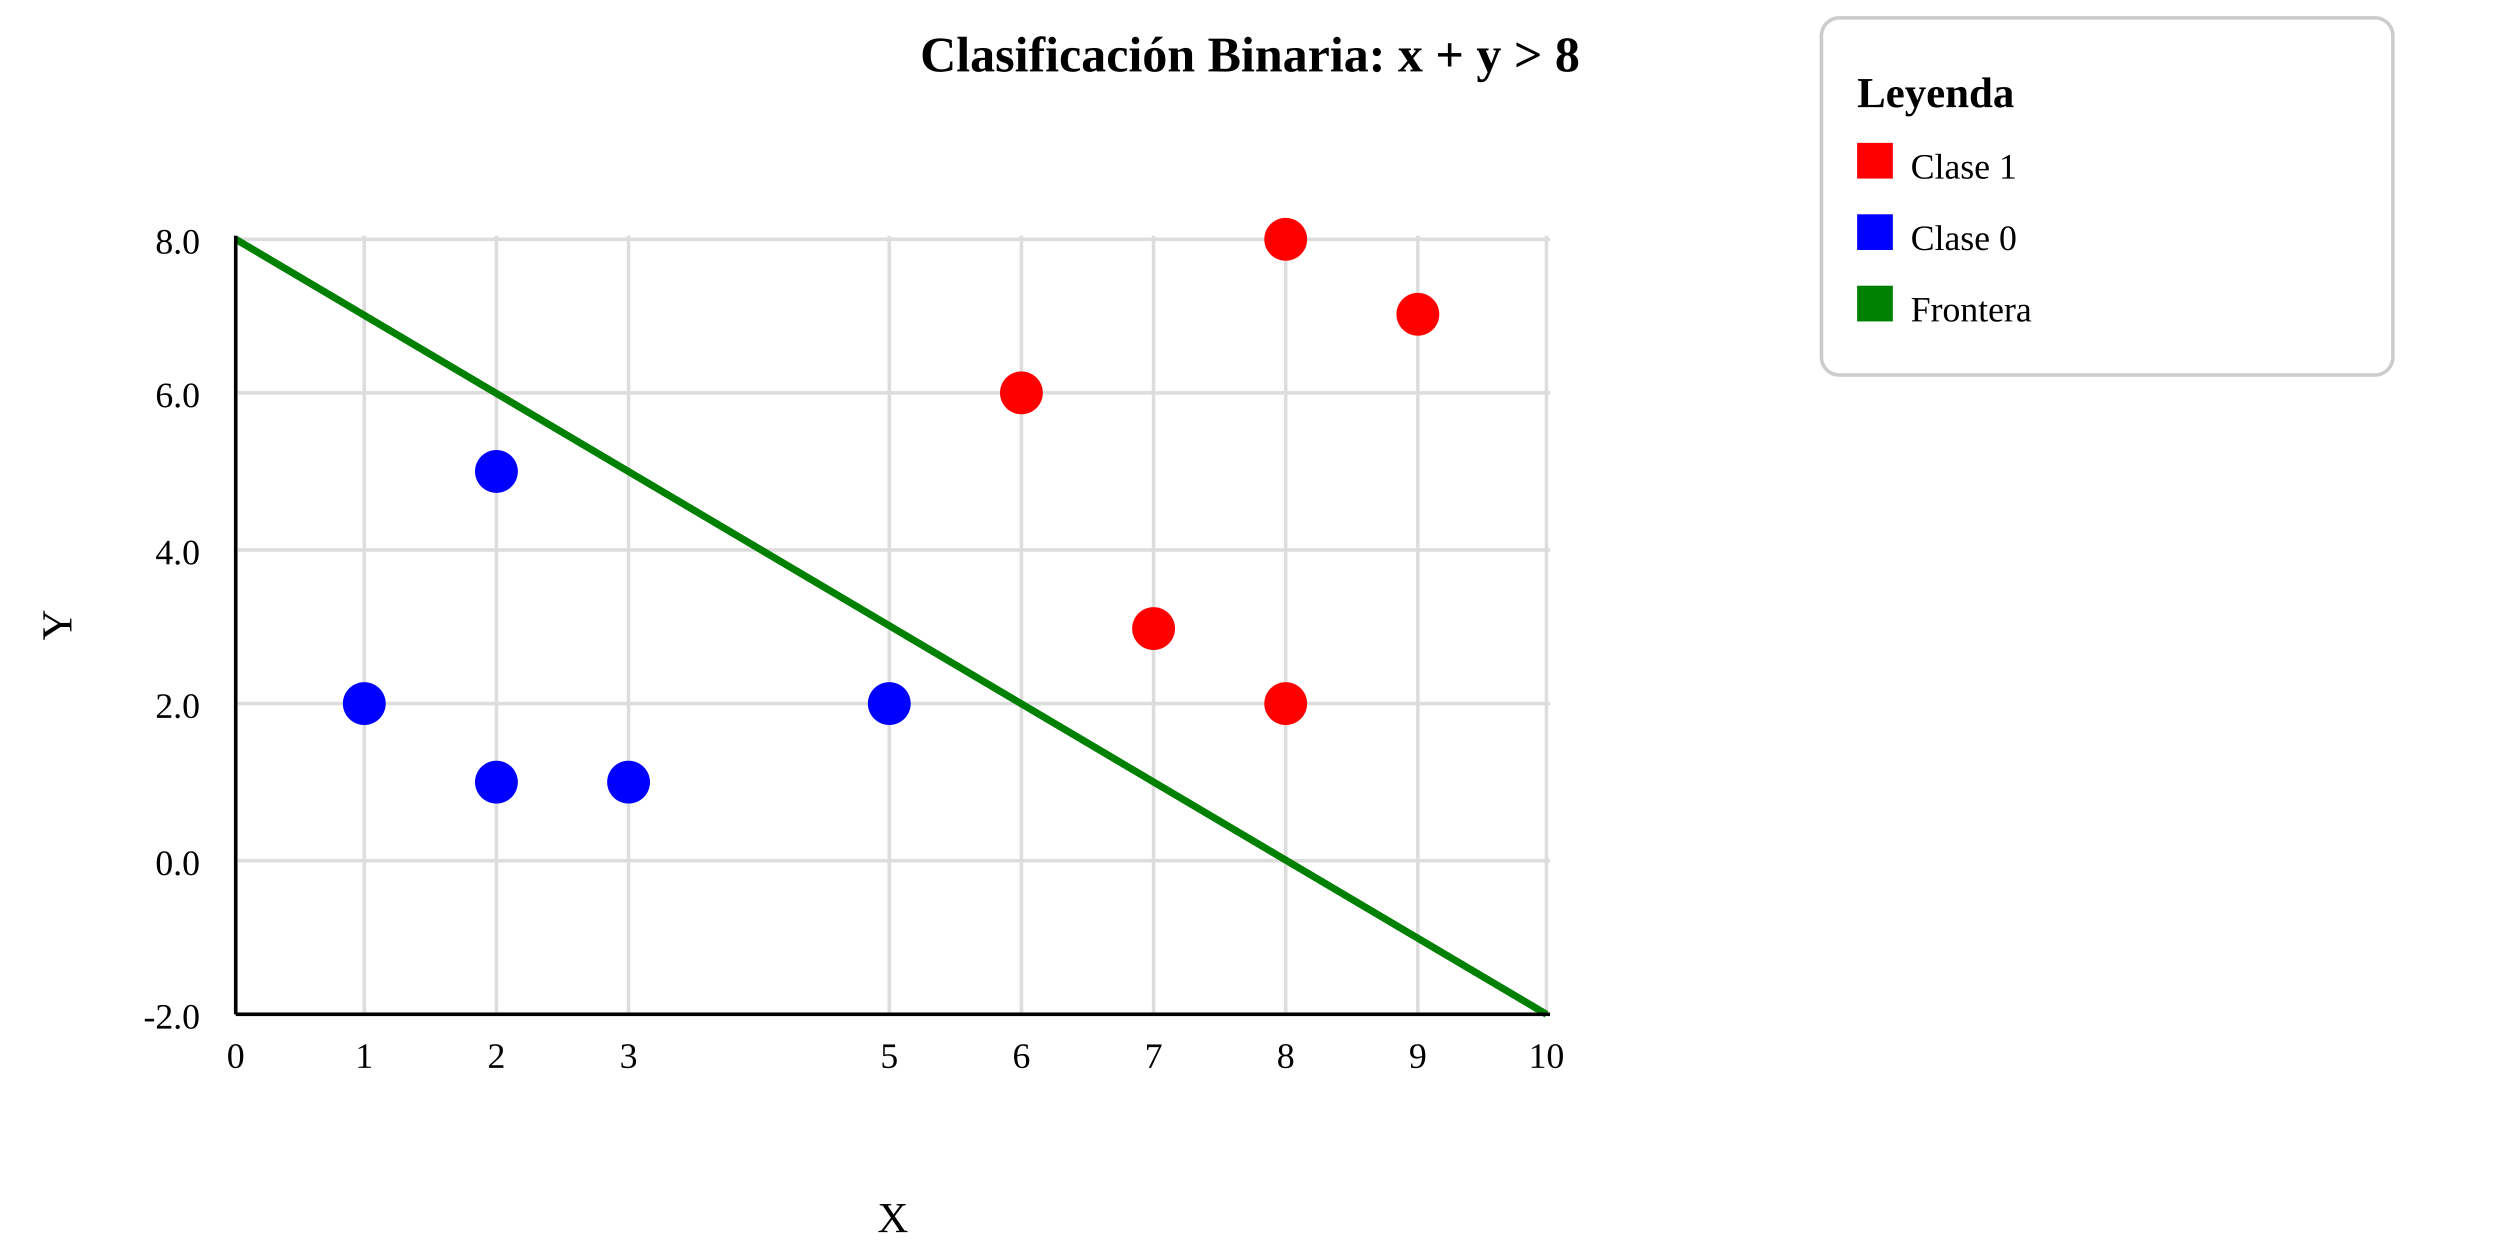
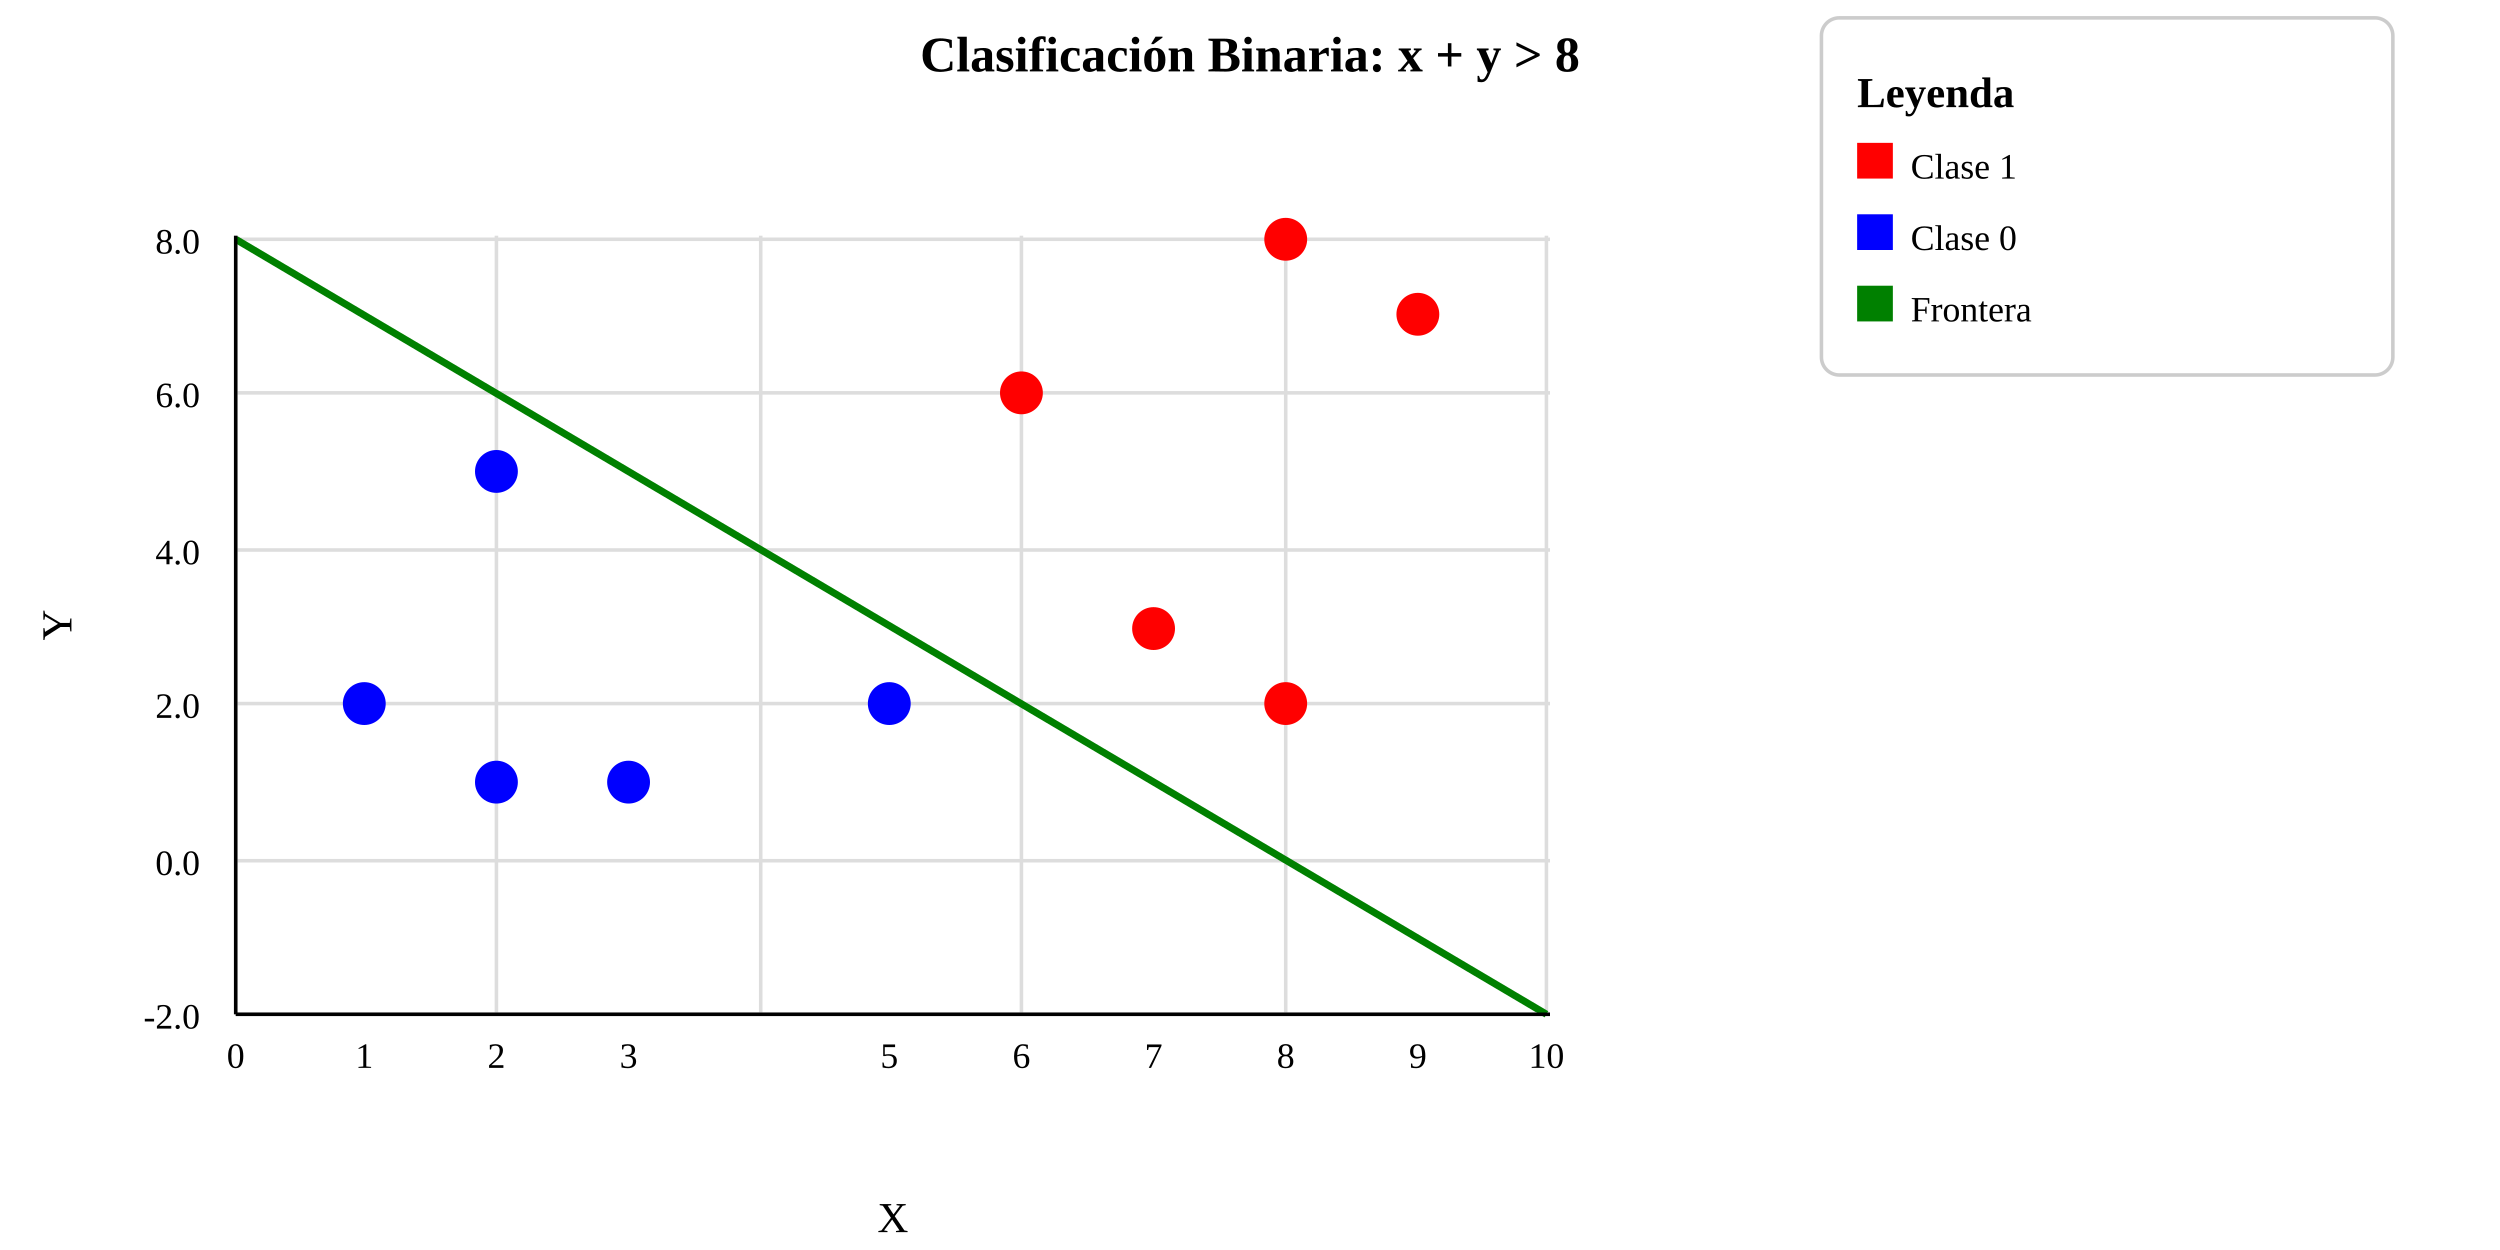
<svg xmlns="http://www.w3.org/2000/svg" width="700" height="350">
  <rect x="0" y="0" width="700" height="350" fill="white" />
  <line x1="66" y1="284" x2="434" y2="284" stroke="#ddd" stroke-width="1" />
  <line x1="66" y1="241" x2="434" y2="241" stroke="#ddd" stroke-width="1" />
  <line x1="66" y1="197" x2="434" y2="197" stroke="#ddd" stroke-width="1" />
  <line x1="66" y1="154" x2="434" y2="154" stroke="#ddd" stroke-width="1" />
  <line x1="66" y1="110" x2="434" y2="110" stroke="#ddd" stroke-width="1" />
  <line x1="66" y1="67" x2="434" y2="67" stroke="#ddd" stroke-width="1" />
  <line x1="66" y1="66" x2="66" y2="284" stroke="#ddd" stroke-width="1" />
-   <line x1="102" y1="66" x2="102" y2="284" stroke="#ddd" stroke-width="1" />
  <line x1="139" y1="66" x2="139" y2="284" stroke="#ddd" stroke-width="1" />
-   <line x1="176" y1="66" x2="176" y2="284" stroke="#ddd" stroke-width="1" />
-   <line x1="249" y1="66" x2="249" y2="284" stroke="#ddd" stroke-width="1" />
+   <line x1="213" y1="66" x2="213" y2="284" stroke="#ddd" stroke-width="1" />
  <line x1="286" y1="66" x2="286" y2="284" stroke="#ddd" stroke-width="1" />
-   <line x1="323" y1="66" x2="323" y2="284" stroke="#ddd" stroke-width="1" />
  <line x1="360" y1="66" x2="360" y2="284" stroke="#ddd" stroke-width="1" />
-   <line x1="397" y1="66" x2="397" y2="284" stroke="#ddd" stroke-width="1" />
  <line x1="433" y1="66" x2="433" y2="284" stroke="#ddd" stroke-width="1" />
  <circle cx="286" cy="110" r="6" fill="red" />
  <circle cx="323" cy="176" r="6" fill="red" />
  <circle cx="360" cy="67" r="6" fill="red" />
  <circle cx="397" cy="88" r="6" fill="red" />
  <circle cx="360" cy="197" r="6" fill="red" />
  <circle cx="102" cy="197" r="6" fill="blue" />
  <circle cx="139" cy="219" r="6" fill="blue" />
  <circle cx="176" cy="219" r="6" fill="blue" />
  <circle cx="139" cy="132" r="6" fill="blue" />
  <circle cx="249" cy="197" r="6" fill="blue" />
  <line x1="66" y1="67" x2="433" y2="284" stroke="green" stroke-width="2" />
  <line x1="66" y1="284" x2="434" y2="284" stroke="black" stroke-width="1" />
  <line x1="66" y1="66" x2="66" y2="284" stroke="black" stroke-width="1" />
  <text x="56" y="288" font-size="10" text-anchor="end">-2.0</text>
  <text x="56" y="245" font-size="10" text-anchor="end">0.0</text>
  <text x="56" y="201" font-size="10" text-anchor="end">2.0</text>
  <text x="56" y="158" font-size="10" text-anchor="end">4.0</text>
  <text x="56" y="114" font-size="10" text-anchor="end">6.0</text>
  <text x="56" y="71" font-size="10" text-anchor="end">8.0</text>
  <text x="66" y="299" font-size="10" text-anchor="middle">0</text>
  <text x="102" y="299" font-size="10" text-anchor="middle">1</text>
  <text x="139" y="299" font-size="10" text-anchor="middle">2</text>
  <text x="176" y="299" font-size="10" text-anchor="middle">3</text>
  <text x="249" y="299" font-size="10" text-anchor="middle">5</text>
  <text x="286" y="299" font-size="10" text-anchor="middle">6</text>
  <text x="323" y="299" font-size="10" text-anchor="middle">7</text>
  <text x="360" y="299" font-size="10" text-anchor="middle">8</text>
  <text x="397" y="299" font-size="10" text-anchor="middle">9</text>
  <text x="433" y="299" font-size="10" text-anchor="middle">10</text>
  <text x="350" y="20" font-size="14" text-anchor="middle" font-weight="bold">Clasificación Binaria: x + y &gt; 8</text>
  <text x="250" y="345" font-size="12" text-anchor="middle">X</text>
  <g transform="translate(20,175) rotate(-90)">
    <text font-size="12" text-anchor="middle">Y</text>
  </g>
  <rect x="510" y="5" width="160" height="100" fill="white" stroke="#ccc" rx="5" />
  <text x="520" y="30" font-size="12" font-weight="bold">Leyenda</text>
  <rect x="520" y="40" width="10" height="10" fill="red" />
  <text x="535" y="50" font-size="10">Clase 1</text>
  <rect x="520" y="60" width="10" height="10" fill="blue" />
  <text x="535" y="70" font-size="10">Clase 0</text>
  <rect x="520" y="80" width="10" height="10" fill="green" />
  <text x="535" y="90" font-size="10">Frontera</text>
</svg>
